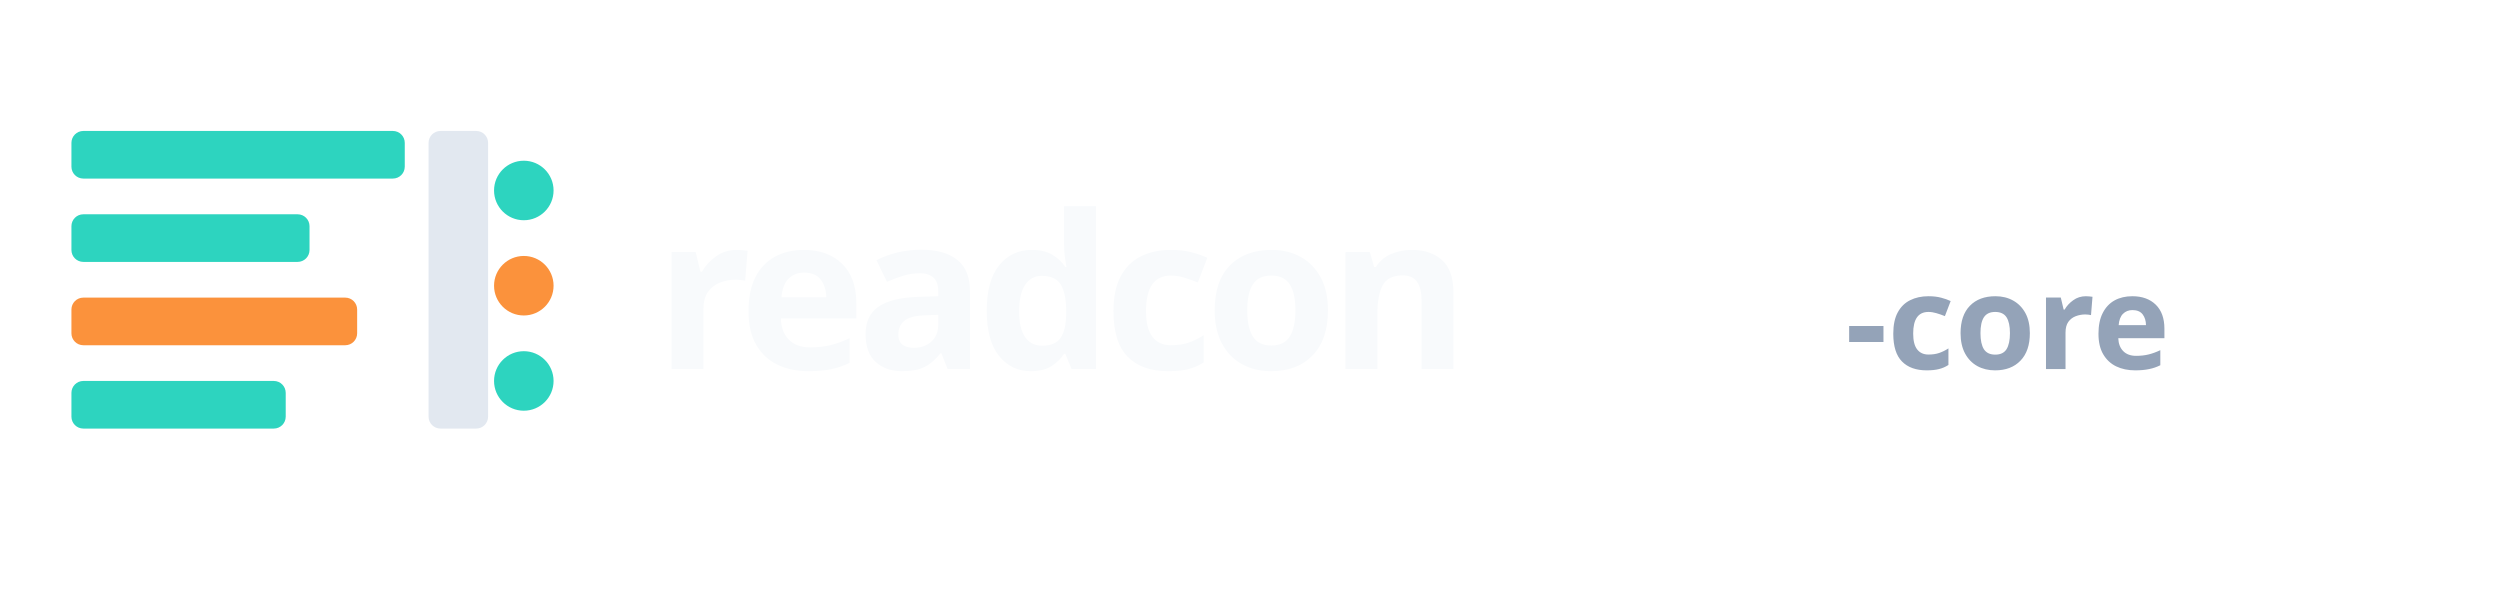
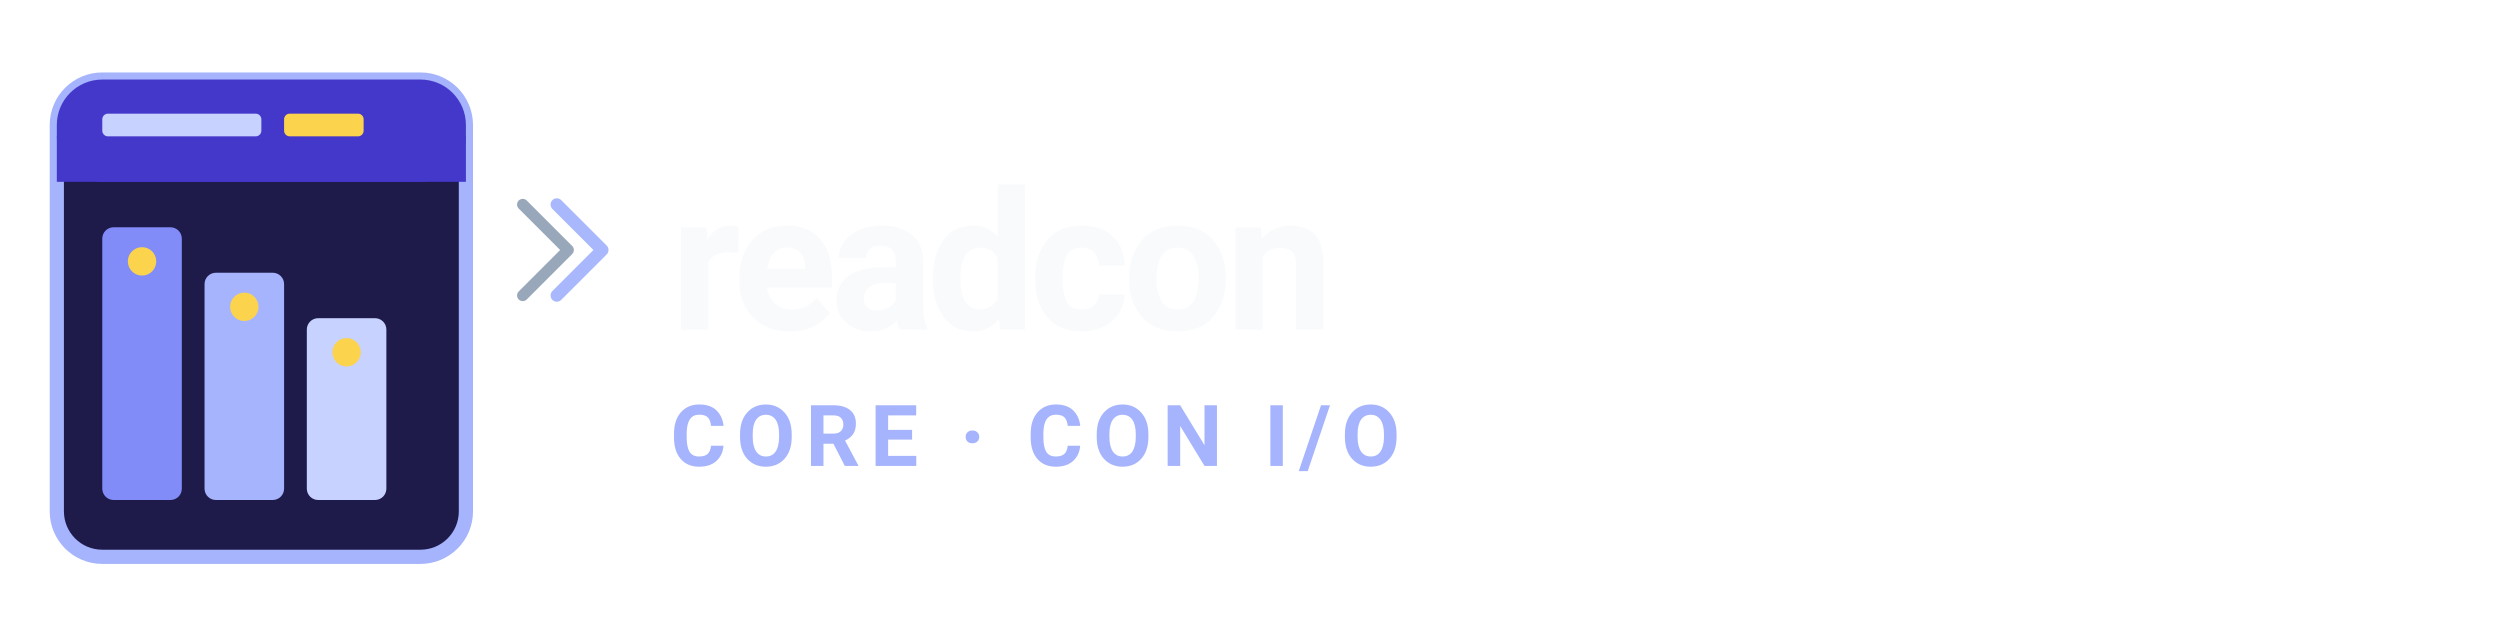
- <svg xmlns="http://www.w3.org/2000/svg" width="420" height="100" viewBox="0 0 420 100" fill="none" role="img" aria-labelledby="rc-title-d">
-   <g id="mark">
-     <rect x="12" y="22" width="56" height="8" rx="2" fill="#2DD4BF" />
-     <rect x="12" y="36" width="40" height="8" rx="2" fill="#2DD4BF" />
-     <rect x="12" y="50" width="48" height="8" rx="2" fill="#FB923C" />
-     <rect x="12" y="64" width="36" height="8" rx="2" fill="#2DD4BF" />
-     <rect x="72" y="22" width="10" height="50" rx="2" fill="#E2E8F0" />
-     <circle cx="88" cy="32" r="5" fill="#2DD4BF" />
-     <circle cx="88" cy="48" r="5" fill="#FB923C" />
-     <circle cx="88" cy="64" r="5" fill="#2DD4BF" />
+ <svg xmlns="http://www.w3.org/2000/svg" width="440" height="112" viewBox="0 0 440 112" fill="none" role="img" aria-labelledby="rcTitleD">
+   <rect x="10" y="14" width="72" height="84" rx="8" fill="#1E1B4B" stroke="#A5B4FC" stroke-width="2.5" />
+   <rect x="10" y="14" width="72" height="18" rx="8" fill="#4338CA" />
+   <rect x="10" y="24" width="72" height="8" fill="#4338CA" />
+   <rect x="18" y="20" width="28" height="4" rx="1" fill="#C7D2FE" />
+   <rect x="50" y="20" width="14" height="4" rx="1" fill="#FCD34D" />
+   <rect x="18" y="40" width="14" height="48" rx="2" fill="#818CF8" />
+   <rect x="36" y="48" width="14" height="40" rx="2" fill="#A5B4FC" />
+   <rect x="54" y="56" width="14" height="32" rx="2" fill="#C7D2FE" />
+   <circle cx="25" cy="46" r="2.5" fill="#FCD34D" />
+   <circle cx="43" cy="54" r="2.5" fill="#FCD34D" />
+   <circle cx="61" cy="62" r="2.5" fill="#FCD34D" />
+   <g opacity="0.95">
+     <path d="M92 36 L100 44 L92 52" stroke="#94A3B8" stroke-width="2" fill="none" stroke-linecap="round" stroke-linejoin="round" />
+     <path d="M98 36 L106 44 L98 52" stroke="#A5B4FC" stroke-width="2.2" fill="none" stroke-linecap="round" stroke-linejoin="round" />
  </g>
-   <text x="110" y="62" font-family="ui-sans-serif, system-ui, sans-serif" font-size="36" font-weight="800" letter-spacing="-1.5" fill="#F8FAFC">readcon</text>
-   <text x="310" y="62" font-family="ui-sans-serif, system-ui, sans-serif" font-size="22" font-weight="600" fill="#94A3B8">-core</text>
+   <text x="118" y="58" font-family="ui-sans-serif, system-ui, -apple-system, 'Segoe UI', Roboto, sans-serif" font-size="34" font-weight="750" letter-spacing="-1.2" fill="#F8FAFC">readcon</text>
+   <text x="118" y="82" font-family="ui-sans-serif, system-ui, -apple-system, 'Segoe UI', Roboto, sans-serif" font-size="15" font-weight="600" letter-spacing="0.12em" fill="#A5B4FC">CORE · CON I/O</text>
</svg>
